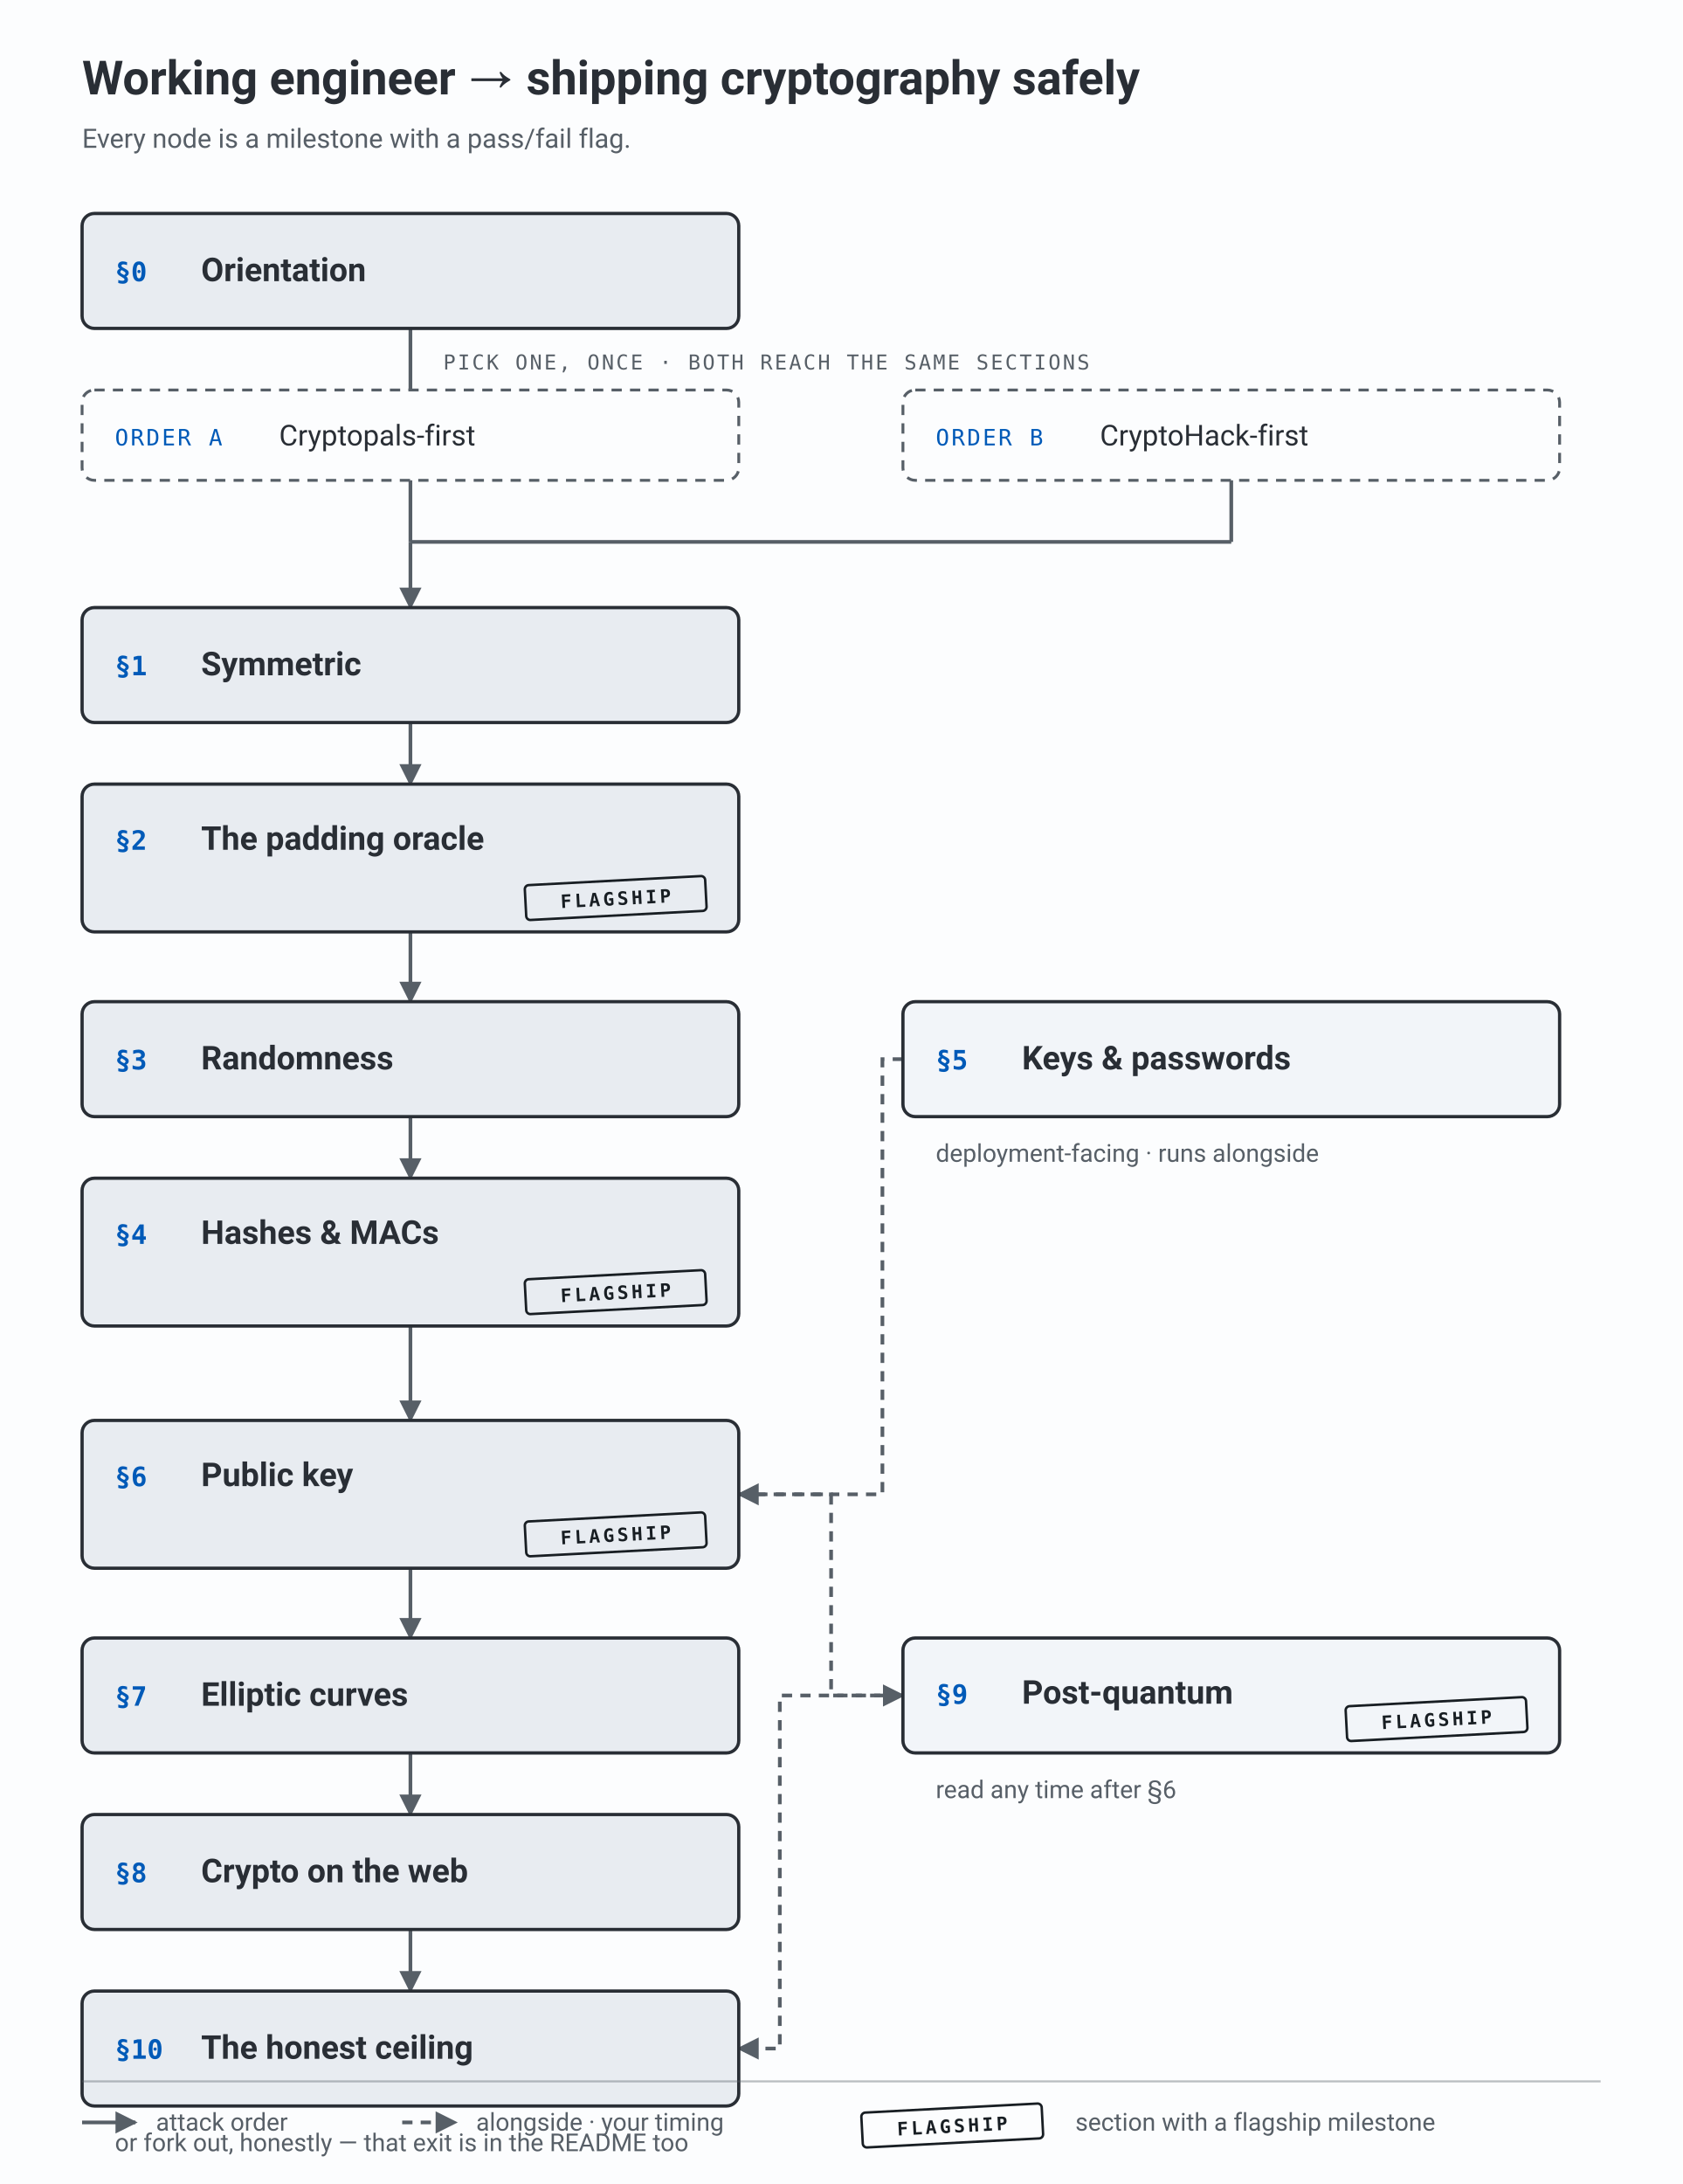
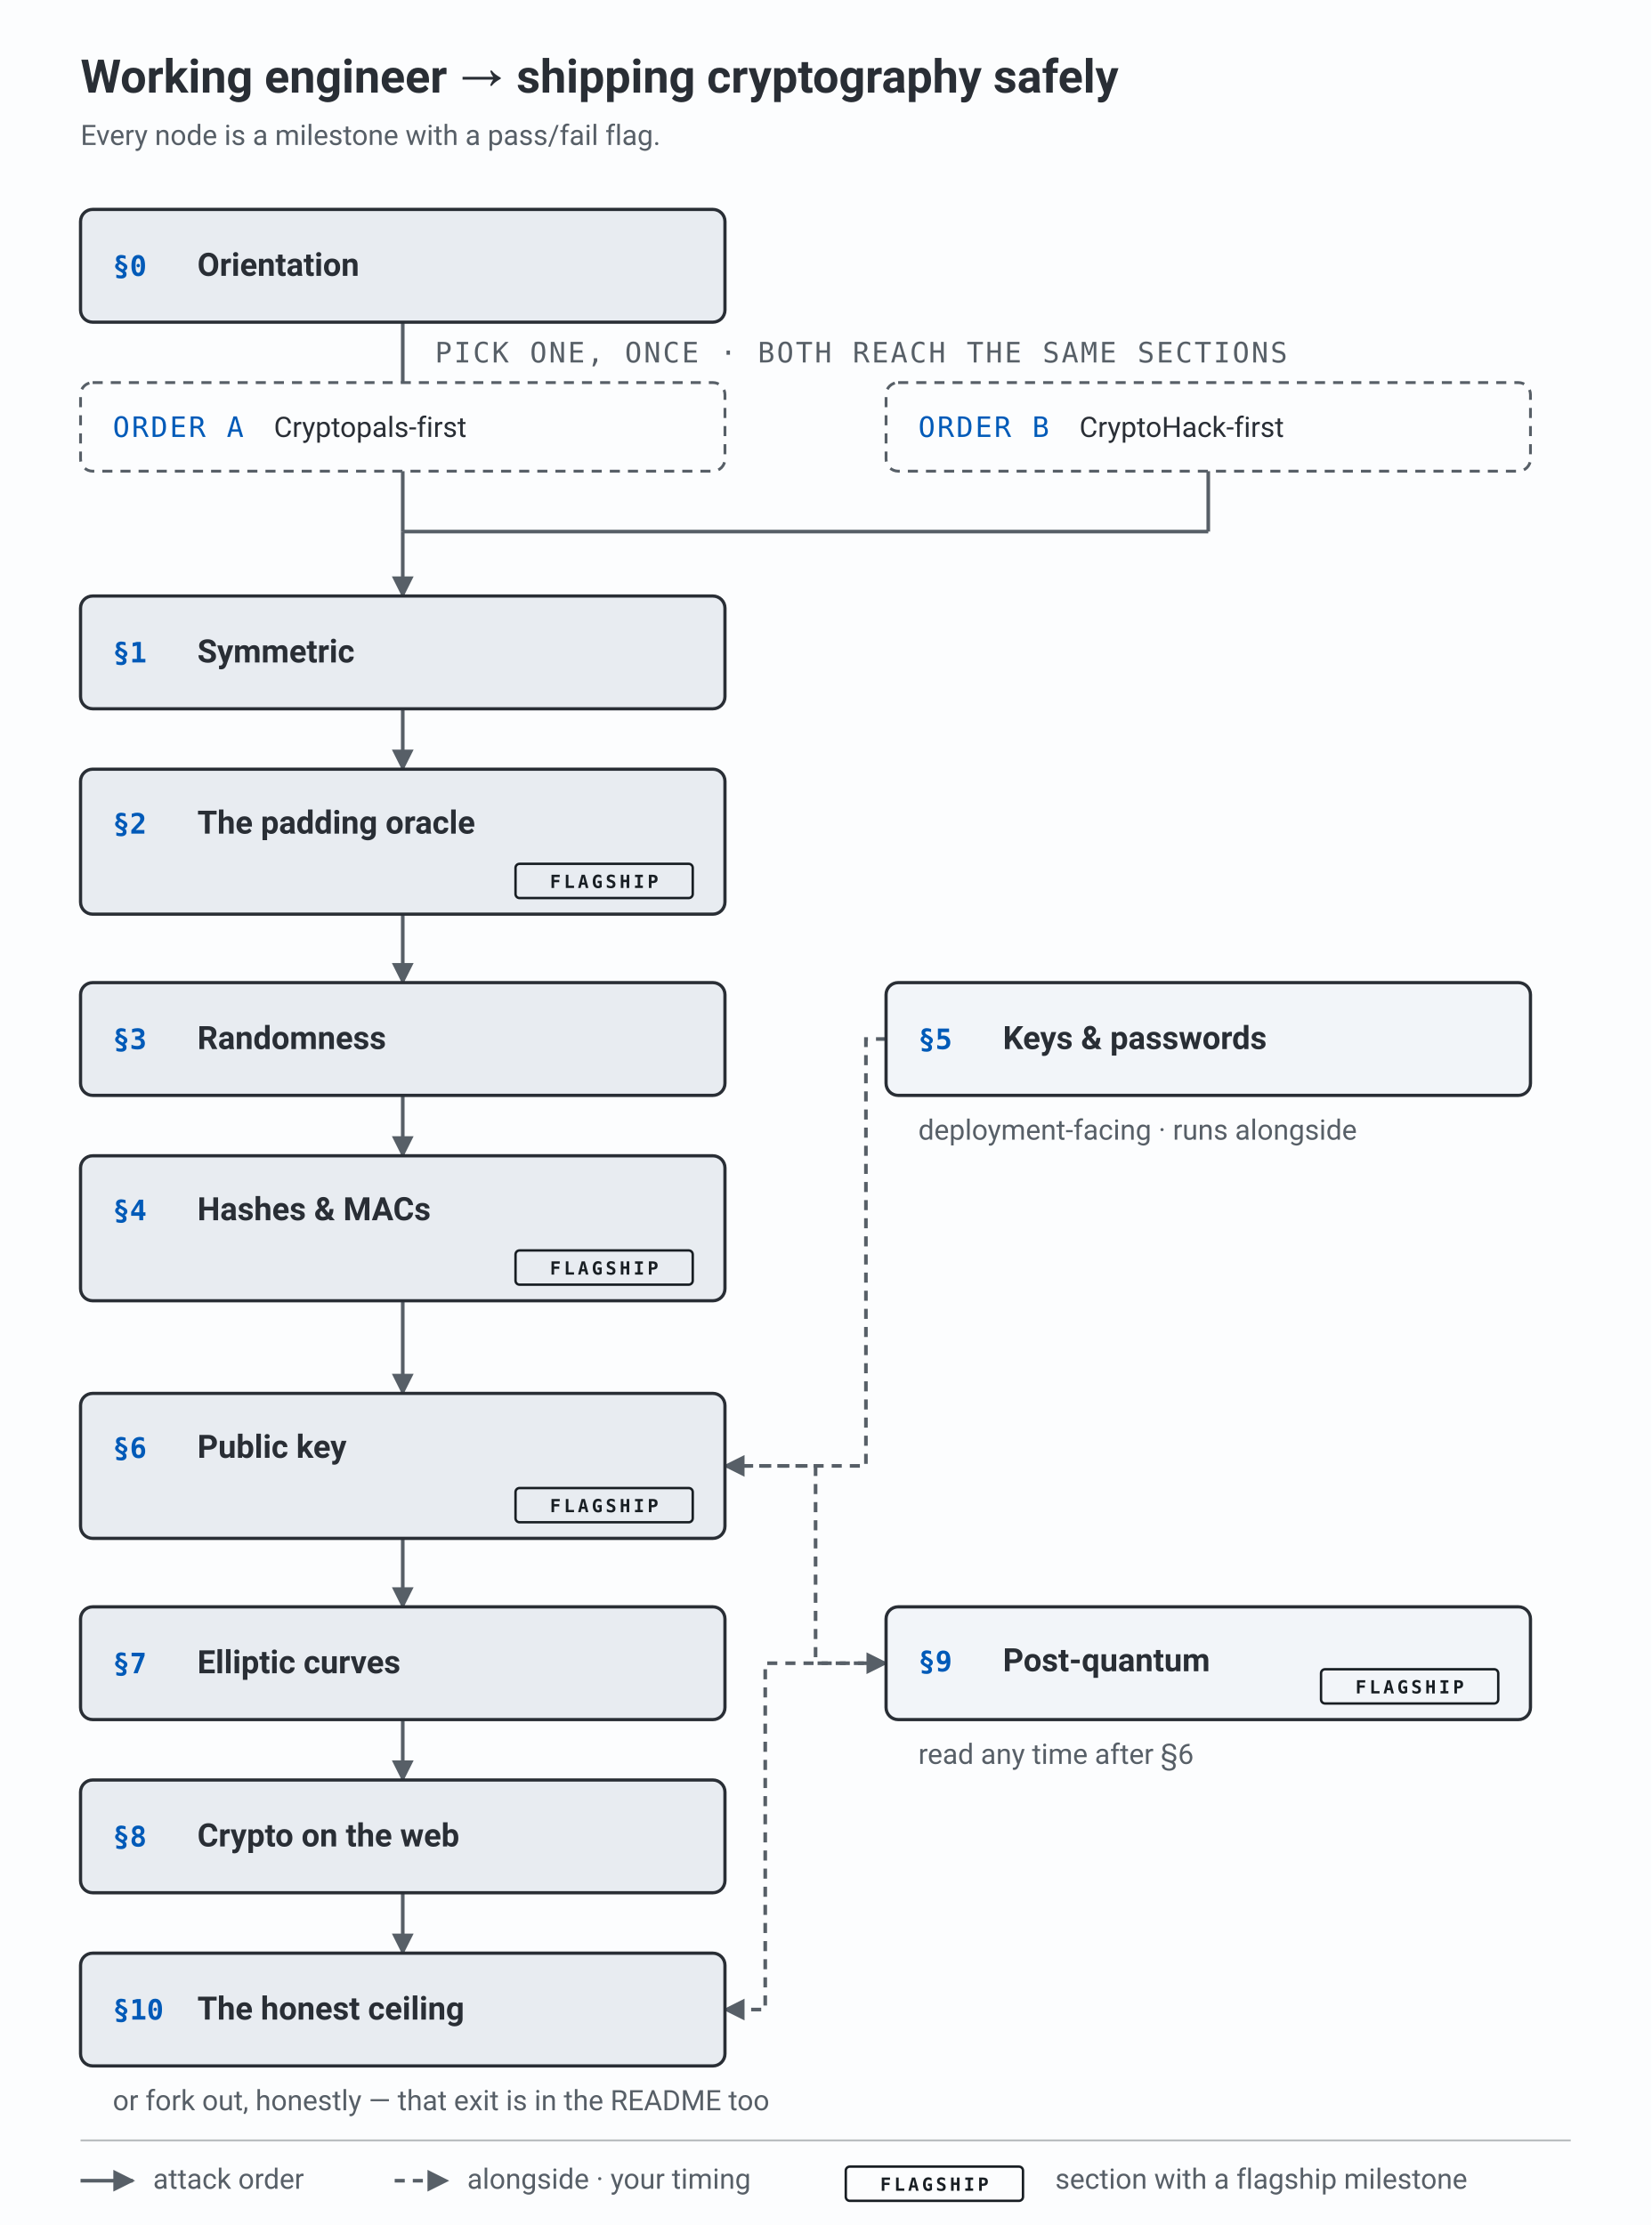
- <svg xmlns="http://www.w3.org/2000/svg" viewBox="0 0 820 1064" width="820" height="1064" font-family="'IBM Plex Sans',-apple-system,BlinkMacSystemFont,Segoe UI,Roboto,Helvetica,Arial,sans-serif" role="img" aria-label="Applied Cryptography roadmap path map">
-   <rect width="820" height="1064" fill="var(--map-paper, #fcfdfe)" />
+ <svg xmlns="http://www.w3.org/2000/svg" viewBox="0 0 820 1105" width="820" height="1105" font-family="'IBM Plex Sans',-apple-system,BlinkMacSystemFont,Segoe UI,Roboto,Helvetica,Arial,sans-serif" role="img" aria-label="Applied Cryptography roadmap path map">
+   <rect width="820" height="1105" fill="var(--map-paper, #fcfdfe)" />
  <text x="40" y="46" font-size="23" font-weight="700" fill="var(--map-ink, #292e35)">Working engineer → shipping cryptography safely</text>
-   <text x="40" y="72" font-size="13" fill="var(--map-line, #575f67)">Every node is a milestone with a pass/fail flag.</text>
+   <text x="40" y="72" font-size="14" fill="var(--map-line, #575f67)">Every node is a milestone with a pass/fail flag.</text>
  <defs>
    <marker id="arw" viewBox="0 0 10 10" refX="9" refY="5" markerWidth="6" markerHeight="6" orient="auto-start-reverse">
      <path d="M 0 0 L 10 5 L 0 10 z" fill="var(--map-line, #575f67)" />
    </marker>
  </defs>
  <line x1="200.0" y1="160" x2="200.0" y2="190" stroke="var(--map-line, #575f67)" stroke-width="1.8" />
  <rect x="40" y="190" width="320" height="44" rx="6" fill="var(--map-paper, #fcfdfe)" stroke="var(--map-line, #575f67)" stroke-width="1.4" stroke-dasharray="5 4" />
-   <text x="56" y="217" font-family="'IBM Plex Mono',ui-monospace,SFMono-Regular,Menlo,Consolas,monospace" font-size="11" letter-spacing="1" fill="var(--accent, #005ab8)">ORDER A</text>
+   <text x="56" y="217" font-family="'IBM Plex Mono',ui-monospace,SFMono-Regular,Menlo,Consolas,monospace" font-size="14" letter-spacing="1" fill="var(--accent, #005ab8)">ORDER A</text>
  <text x="136" y="217" font-size="14" fill="var(--map-ink, #292e35)">Cryptopals-first</text>
  <line x1="200.0" y1="234" x2="200.0" y2="264" stroke="var(--map-line, #575f67)" stroke-width="1.8" />
  <rect x="440" y="190" width="320" height="44" rx="6" fill="var(--map-paper, #fcfdfe)" stroke="var(--map-line, #575f67)" stroke-width="1.4" stroke-dasharray="5 4" />
-   <text x="456" y="217" font-family="'IBM Plex Mono',ui-monospace,SFMono-Regular,Menlo,Consolas,monospace" font-size="11" letter-spacing="1" fill="var(--accent, #005ab8)">ORDER B</text>
+   <text x="456" y="217" font-family="'IBM Plex Mono',ui-monospace,SFMono-Regular,Menlo,Consolas,monospace" font-size="14" letter-spacing="1" fill="var(--accent, #005ab8)">ORDER B</text>
  <text x="536" y="217" font-size="14" fill="var(--map-ink, #292e35)">CryptoHack-first</text>
  <line x1="600.0" y1="234" x2="600.0" y2="264" stroke="var(--map-line, #575f67)" stroke-width="1.8" />
  <line x1="200.0" y1="264" x2="600.0" y2="264" stroke="var(--map-line, #575f67)" stroke-width="1.8" />
  <line x1="200.0" y1="264" x2="200.0" y2="296" stroke="var(--map-line, #575f67)" stroke-width="1.8" marker-end="url(#arw)" />
-   <text x="216.0" y="180" font-family="'IBM Plex Mono',ui-monospace,SFMono-Regular,Menlo,Consolas,monospace" font-size="10" letter-spacing="1" fill="var(--map-line, #575f67)">PICK ONE, ONCE · BOTH REACH THE SAME SECTIONS</text>
+   <text x="216.0" y="180" font-family="'IBM Plex Mono',ui-monospace,SFMono-Regular,Menlo,Consolas,monospace" font-size="14" letter-spacing="1" fill="var(--map-line, #575f67)">PICK ONE, ONCE · BOTH REACH THE SAME SECTIONS</text>
  <line x1="200.0" y1="352" x2="200.0" y2="382" stroke="var(--map-line, #575f67)" stroke-width="1.8" marker-end="url(#arw)" />
  <line x1="200.0" y1="454" x2="200.0" y2="488" stroke="var(--map-line, #575f67)" stroke-width="1.8" marker-end="url(#arw)" />
  <line x1="200.0" y1="544" x2="200.0" y2="574" stroke="var(--map-line, #575f67)" stroke-width="1.8" marker-end="url(#arw)" />
  <line x1="200.0" y1="646" x2="200.0" y2="692" stroke="var(--map-line, #575f67)" stroke-width="1.8" marker-end="url(#arw)" />
  <line x1="200.0" y1="764" x2="200.0" y2="798" stroke="var(--map-line, #575f67)" stroke-width="1.8" marker-end="url(#arw)" />
  <line x1="200.0" y1="854" x2="200.0" y2="884" stroke="var(--map-line, #575f67)" stroke-width="1.8" marker-end="url(#arw)" />
  <line x1="200.0" y1="940" x2="200.0" y2="970" stroke="var(--map-line, #575f67)" stroke-width="1.8" marker-end="url(#arw)" />
  <path d="M 440 516.0 L 430 516.0 L 430 728.0 L 360 728.0" fill="none" stroke="var(--map-line, #575f67)" stroke-width="1.8" stroke-dasharray="5 4" marker-end="url(#arw)" />
  <path d="M 360 728.0 L 405 728.0 L 405 826.0 L 440 826.0" fill="none" stroke="var(--map-line, #575f67)" stroke-width="1.8" stroke-dasharray="5 4" marker-end="url(#arw)" />
  <path d="M 440 826.0 L 380 826.0 L 380 998.0 L 360 998.0" fill="none" stroke="var(--map-line, #575f67)" stroke-width="1.8" stroke-dasharray="5 4" marker-end="url(#arw)" />
  <rect x="40" y="104" width="320" height="56" rx="6" fill="var(--map-node-spine, #e8ecf1)" stroke="var(--map-ink, #292e35)" stroke-width="1.6" />
-   <text x="56" y="137.0" font-family="'IBM Plex Mono',ui-monospace,SFMono-Regular,Menlo,Consolas,monospace" font-size="13" font-weight="600" fill="var(--accent, #005ab8)">§0</text>
+   <text x="56" y="137.0" font-family="'IBM Plex Mono',ui-monospace,SFMono-Regular,Menlo,Consolas,monospace" font-size="14" font-weight="600" fill="var(--accent, #005ab8)">§0</text>
  <text x="98" y="137.0" font-size="16" font-weight="600" fill="var(--map-ink, #292e35)">Orientation</text>
  <rect x="40" y="296" width="320" height="56" rx="6" fill="var(--map-node-spine, #e8ecf1)" stroke="var(--map-ink, #292e35)" stroke-width="1.6" />
-   <text x="56" y="329.0" font-family="'IBM Plex Mono',ui-monospace,SFMono-Regular,Menlo,Consolas,monospace" font-size="13" font-weight="600" fill="var(--accent, #005ab8)">§1</text>
+   <text x="56" y="329.0" font-family="'IBM Plex Mono',ui-monospace,SFMono-Regular,Menlo,Consolas,monospace" font-size="14" font-weight="600" fill="var(--accent, #005ab8)">§1</text>
  <text x="98" y="329.0" font-size="16" font-weight="600" fill="var(--map-ink, #292e35)">Symmetric</text>
  <rect x="40" y="382" width="320" height="72" rx="6" fill="var(--map-node-spine, #e8ecf1)" stroke="var(--map-ink, #292e35)" stroke-width="1.6" />
-   <text x="56" y="414" font-family="'IBM Plex Mono',ui-monospace,SFMono-Regular,Menlo,Consolas,monospace" font-size="13" font-weight="600" fill="var(--accent, #005ab8)">§2</text>
+   <text x="56" y="414" font-family="'IBM Plex Mono',ui-monospace,SFMono-Regular,Menlo,Consolas,monospace" font-size="14" font-weight="600" fill="var(--accent, #005ab8)">§2</text>
  <text x="98" y="414" font-size="16" font-weight="600" fill="var(--map-ink, #292e35)">The padding oracle</text>
-   <rect x="256" y="429" width="88" height="17" rx="2" fill="none" stroke="var(--gold, #181e23)" stroke-width="1.2" transform="rotate(-3 300 437)" />
-   <text x="300" y="441" transform="rotate(-3 300 437)" text-anchor="middle" font-family="'IBM Plex Mono',ui-monospace,SFMono-Regular,Menlo,Consolas,monospace" font-size="9" letter-spacing="1.5" font-weight="600" fill="var(--gold, #181e23)">FLAGSHIP</text>
+   <rect x="256" y="429" width="88" height="17" rx="2" fill="none" stroke="var(--gold, #181e23)" stroke-width="1.2" />
+   <text x="300" y="441" text-anchor="middle" class="map-plate" font-family="'IBM Plex Mono',ui-monospace,SFMono-Regular,Menlo,Consolas,monospace" font-size="9" letter-spacing="1.5" font-weight="600" fill="var(--gold, #181e23)">FLAGSHIP</text>
  <rect x="40" y="488" width="320" height="56" rx="6" fill="var(--map-node-spine, #e8ecf1)" stroke="var(--map-ink, #292e35)" stroke-width="1.6" />
-   <text x="56" y="521.0" font-family="'IBM Plex Mono',ui-monospace,SFMono-Regular,Menlo,Consolas,monospace" font-size="13" font-weight="600" fill="var(--accent, #005ab8)">§3</text>
+   <text x="56" y="521.0" font-family="'IBM Plex Mono',ui-monospace,SFMono-Regular,Menlo,Consolas,monospace" font-size="14" font-weight="600" fill="var(--accent, #005ab8)">§3</text>
  <text x="98" y="521.0" font-size="16" font-weight="600" fill="var(--map-ink, #292e35)">Randomness</text>
  <rect x="40" y="574" width="320" height="72" rx="6" fill="var(--map-node-spine, #e8ecf1)" stroke="var(--map-ink, #292e35)" stroke-width="1.6" />
-   <text x="56" y="606" font-family="'IBM Plex Mono',ui-monospace,SFMono-Regular,Menlo,Consolas,monospace" font-size="13" font-weight="600" fill="var(--accent, #005ab8)">§4</text>
+   <text x="56" y="606" font-family="'IBM Plex Mono',ui-monospace,SFMono-Regular,Menlo,Consolas,monospace" font-size="14" font-weight="600" fill="var(--accent, #005ab8)">§4</text>
  <text x="98" y="606" font-size="16" font-weight="600" fill="var(--map-ink, #292e35)">Hashes &amp; MACs</text>
-   <rect x="256" y="621" width="88" height="17" rx="2" fill="none" stroke="var(--gold, #181e23)" stroke-width="1.2" transform="rotate(-3 300 629)" />
-   <text x="300" y="633" transform="rotate(-3 300 629)" text-anchor="middle" font-family="'IBM Plex Mono',ui-monospace,SFMono-Regular,Menlo,Consolas,monospace" font-size="9" letter-spacing="1.5" font-weight="600" fill="var(--gold, #181e23)">FLAGSHIP</text>
+   <rect x="256" y="621" width="88" height="17" rx="2" fill="none" stroke="var(--gold, #181e23)" stroke-width="1.2" />
+   <text x="300" y="633" text-anchor="middle" class="map-plate" font-family="'IBM Plex Mono',ui-monospace,SFMono-Regular,Menlo,Consolas,monospace" font-size="9" letter-spacing="1.5" font-weight="600" fill="var(--gold, #181e23)">FLAGSHIP</text>
  <rect x="440" y="488" width="320" height="56" rx="6" fill="var(--map-node, #f2f5f9)" stroke="var(--map-ink, #292e35)" stroke-width="1.6" />
-   <text x="456" y="521.0" font-family="'IBM Plex Mono',ui-monospace,SFMono-Regular,Menlo,Consolas,monospace" font-size="13" font-weight="600" fill="var(--accent, #005ab8)">§5</text>
+   <text x="456" y="521.0" font-family="'IBM Plex Mono',ui-monospace,SFMono-Regular,Menlo,Consolas,monospace" font-size="14" font-weight="600" fill="var(--accent, #005ab8)">§5</text>
  <text x="498" y="521.0" font-size="16" font-weight="600" fill="var(--map-ink, #292e35)">Keys &amp; passwords</text>
  <rect x="40" y="692" width="320" height="72" rx="6" fill="var(--map-node-spine, #e8ecf1)" stroke="var(--map-ink, #292e35)" stroke-width="1.6" />
-   <text x="56" y="724" font-family="'IBM Plex Mono',ui-monospace,SFMono-Regular,Menlo,Consolas,monospace" font-size="13" font-weight="600" fill="var(--accent, #005ab8)">§6</text>
+   <text x="56" y="724" font-family="'IBM Plex Mono',ui-monospace,SFMono-Regular,Menlo,Consolas,monospace" font-size="14" font-weight="600" fill="var(--accent, #005ab8)">§6</text>
  <text x="98" y="724" font-size="16" font-weight="600" fill="var(--map-ink, #292e35)">Public key</text>
-   <rect x="256" y="739" width="88" height="17" rx="2" fill="none" stroke="var(--gold, #181e23)" stroke-width="1.2" transform="rotate(-3 300 747)" />
-   <text x="300" y="751" transform="rotate(-3 300 747)" text-anchor="middle" font-family="'IBM Plex Mono',ui-monospace,SFMono-Regular,Menlo,Consolas,monospace" font-size="9" letter-spacing="1.5" font-weight="600" fill="var(--gold, #181e23)">FLAGSHIP</text>
+   <rect x="256" y="739" width="88" height="17" rx="2" fill="none" stroke="var(--gold, #181e23)" stroke-width="1.2" />
+   <text x="300" y="751" text-anchor="middle" class="map-plate" font-family="'IBM Plex Mono',ui-monospace,SFMono-Regular,Menlo,Consolas,monospace" font-size="9" letter-spacing="1.5" font-weight="600" fill="var(--gold, #181e23)">FLAGSHIP</text>
  <rect x="40" y="798" width="320" height="56" rx="6" fill="var(--map-node-spine, #e8ecf1)" stroke="var(--map-ink, #292e35)" stroke-width="1.6" />
-   <text x="56" y="831.0" font-family="'IBM Plex Mono',ui-monospace,SFMono-Regular,Menlo,Consolas,monospace" font-size="13" font-weight="600" fill="var(--accent, #005ab8)">§7</text>
+   <text x="56" y="831.0" font-family="'IBM Plex Mono',ui-monospace,SFMono-Regular,Menlo,Consolas,monospace" font-size="14" font-weight="600" fill="var(--accent, #005ab8)">§7</text>
  <text x="98" y="831.0" font-size="16" font-weight="600" fill="var(--map-ink, #292e35)">Elliptic curves</text>
  <rect x="40" y="884" width="320" height="56" rx="6" fill="var(--map-node-spine, #e8ecf1)" stroke="var(--map-ink, #292e35)" stroke-width="1.6" />
-   <text x="56" y="917.0" font-family="'IBM Plex Mono',ui-monospace,SFMono-Regular,Menlo,Consolas,monospace" font-size="13" font-weight="600" fill="var(--accent, #005ab8)">§8</text>
+   <text x="56" y="917.0" font-family="'IBM Plex Mono',ui-monospace,SFMono-Regular,Menlo,Consolas,monospace" font-size="14" font-weight="600" fill="var(--accent, #005ab8)">§8</text>
  <text x="98" y="917.0" font-size="16" font-weight="600" fill="var(--map-ink, #292e35)">Crypto on the web</text>
  <rect x="440" y="798" width="320" height="56" rx="6" fill="var(--map-node, #f2f5f9)" stroke="var(--map-ink, #292e35)" stroke-width="1.6" />
-   <text x="456" y="830" font-family="'IBM Plex Mono',ui-monospace,SFMono-Regular,Menlo,Consolas,monospace" font-size="13" font-weight="600" fill="var(--accent, #005ab8)">§9</text>
+   <text x="456" y="830" font-family="'IBM Plex Mono',ui-monospace,SFMono-Regular,Menlo,Consolas,monospace" font-size="14" font-weight="600" fill="var(--accent, #005ab8)">§9</text>
  <text x="498" y="830" font-size="16" font-weight="600" fill="var(--map-ink, #292e35)">Post-quantum</text>
-   <rect x="656" y="829" width="88" height="17" rx="2" fill="none" stroke="var(--gold, #181e23)" stroke-width="1.2" transform="rotate(-3 700 837)" />
-   <text x="700" y="841" transform="rotate(-3 700 837)" text-anchor="middle" font-family="'IBM Plex Mono',ui-monospace,SFMono-Regular,Menlo,Consolas,monospace" font-size="9" letter-spacing="1.5" font-weight="600" fill="var(--gold, #181e23)">FLAGSHIP</text>
+   <rect x="656" y="829" width="88" height="17" rx="2" fill="none" stroke="var(--gold, #181e23)" stroke-width="1.2" />
+   <text x="700" y="841" text-anchor="middle" class="map-plate" font-family="'IBM Plex Mono',ui-monospace,SFMono-Regular,Menlo,Consolas,monospace" font-size="9" letter-spacing="1.5" font-weight="600" fill="var(--gold, #181e23)">FLAGSHIP</text>
  <rect x="40" y="970" width="320" height="56" rx="6" fill="var(--map-node-spine, #e8ecf1)" stroke="var(--map-ink, #292e35)" stroke-width="1.6" />
-   <text x="56" y="1003.0" font-family="'IBM Plex Mono',ui-monospace,SFMono-Regular,Menlo,Consolas,monospace" font-size="13" font-weight="600" fill="var(--accent, #005ab8)">§10</text>
+   <text x="56" y="1003.0" font-family="'IBM Plex Mono',ui-monospace,SFMono-Regular,Menlo,Consolas,monospace" font-size="14" font-weight="600" fill="var(--accent, #005ab8)">§10</text>
  <text x="98" y="1003.0" font-size="16" font-weight="600" fill="var(--map-ink, #292e35)">The honest ceiling</text>
-   <text x="456" y="566" font-size="12" fill="var(--map-line, #575f67)">deployment-facing · runs alongside</text>
-   <text x="456" y="876" font-size="12" fill="var(--map-line, #575f67)">read any time after §6</text>
-   <text x="56" y="1048" font-size="12" fill="var(--map-line, #575f67)">or fork out, honestly — that exit is in the README too</text>
-   <line x1="40" y1="1014" x2="780" y2="1014" stroke="var(--map-line, #575f67)" stroke-width="1" opacity="0.4" />
-   <line x1="40" y1="1034" x2="66" y2="1034" stroke="var(--map-line, #575f67)" stroke-width="1.8" marker-end="url(#arw)" />
-   <text x="76" y="1038" font-size="12" fill="var(--map-line, #575f67)">attack order</text>
-   <line x1="196" y1="1034" x2="222" y2="1034" stroke="var(--map-line, #575f67)" stroke-width="1.8" stroke-dasharray="5 4" marker-end="url(#arw)" />
-   <text x="232" y="1038" font-size="12" fill="var(--map-line, #575f67)">alongside · your timing</text>
-   <rect x="420" y="1027" width="88" height="17" rx="2" fill="none" stroke="var(--gold, #181e23)" stroke-width="1.2" transform="rotate(-3 464 1035)" />
-   <text x="464" y="1039" transform="rotate(-3 464 1035)" text-anchor="middle" font-family="'IBM Plex Mono',ui-monospace,SFMono-Regular,Menlo,Consolas,monospace" font-size="9" letter-spacing="1.5" font-weight="600" fill="var(--gold, #181e23)">FLAGSHIP</text>
-   <text x="524" y="1038" font-size="12" fill="var(--map-line, #575f67)">section with a flagship milestone</text>
+   <text x="456" y="566" font-size="14" fill="var(--map-line, #575f67)">deployment-facing · runs alongside</text>
+   <text x="456" y="876" font-size="14" fill="var(--map-line, #575f67)">read any time after §6</text>
+   <text x="56" y="1048" font-size="14" fill="var(--map-line, #575f67)">or fork out, honestly — that exit is in the README too</text>
+   <line x1="40" y1="1063" x2="780" y2="1063" stroke="var(--map-line, #575f67)" stroke-width="1" opacity="0.4" />
+   <line x1="40" y1="1083" x2="66" y2="1083" stroke="var(--map-line, #575f67)" stroke-width="1.8" marker-end="url(#arw)" />
+   <text x="76" y="1087" font-size="14" fill="var(--map-line, #575f67)">attack order</text>
+   <line x1="196" y1="1083" x2="222" y2="1083" stroke="var(--map-line, #575f67)" stroke-width="1.8" stroke-dasharray="5 4" marker-end="url(#arw)" />
+   <text x="232" y="1087" font-size="14" fill="var(--map-line, #575f67)">alongside · your timing</text>
+   <rect x="420" y="1076" width="88" height="17" rx="2" fill="none" stroke="var(--gold, #181e23)" stroke-width="1.2" />
+   <text x="464" y="1088" text-anchor="middle" class="map-plate" font-family="'IBM Plex Mono',ui-monospace,SFMono-Regular,Menlo,Consolas,monospace" font-size="9" letter-spacing="1.5" font-weight="600" fill="var(--gold, #181e23)">FLAGSHIP</text>
+   <text x="524" y="1087" font-size="14" fill="var(--map-line, #575f67)">section with a flagship milestone</text>
</svg>
